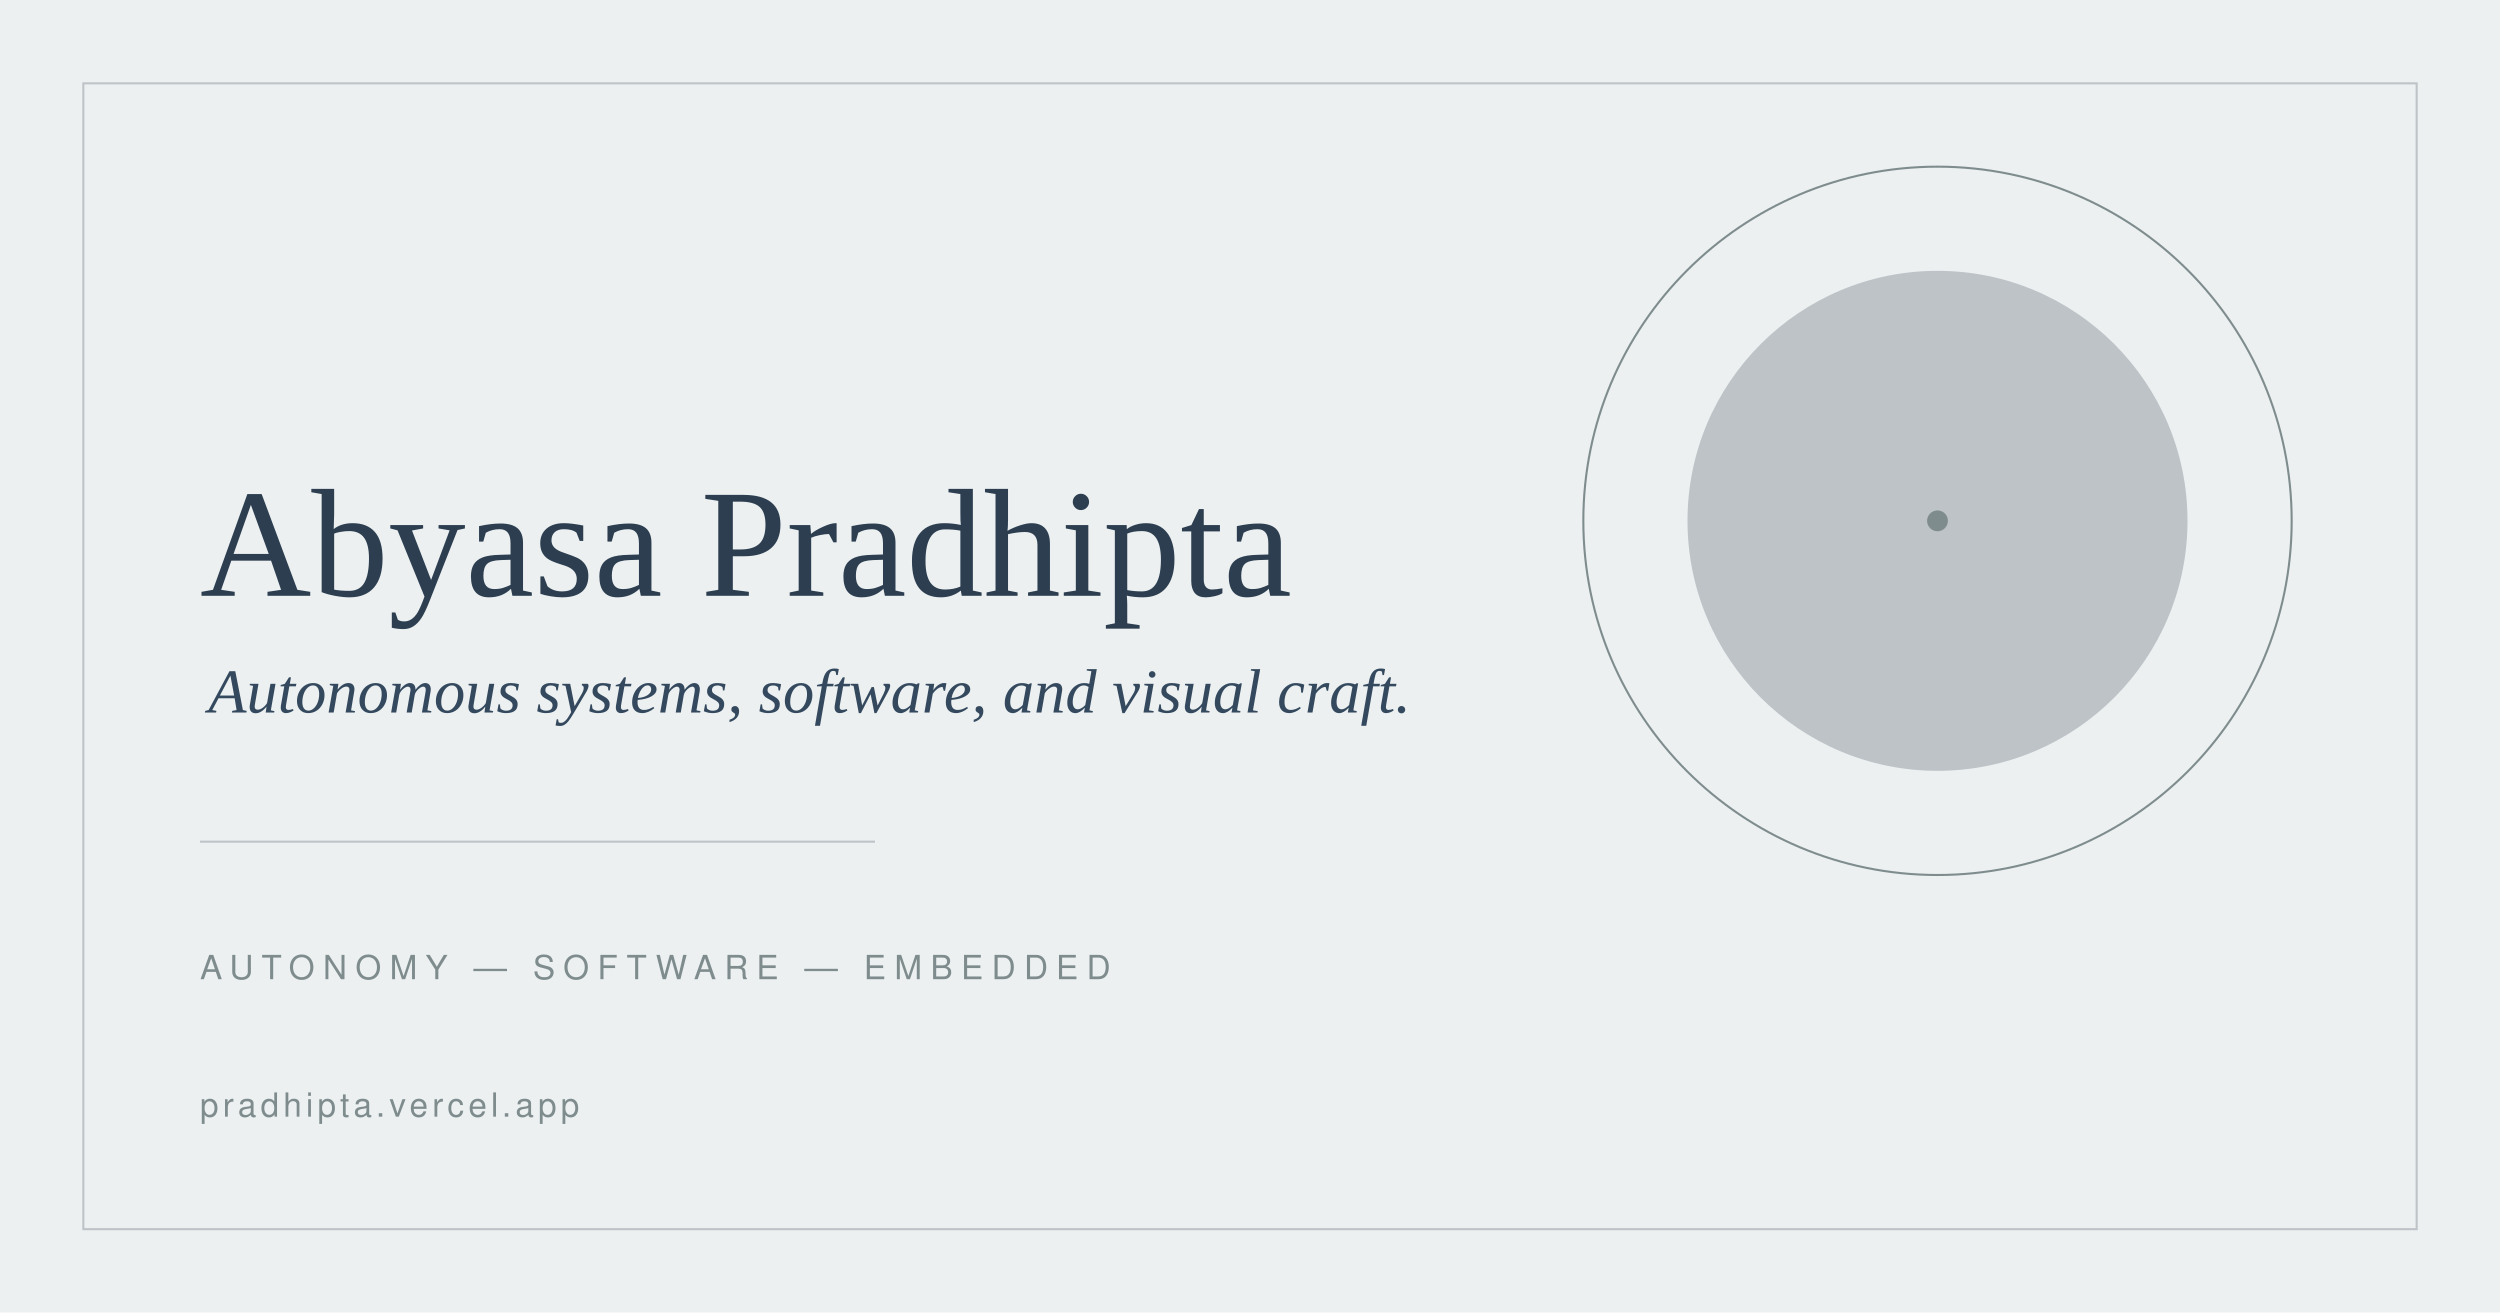
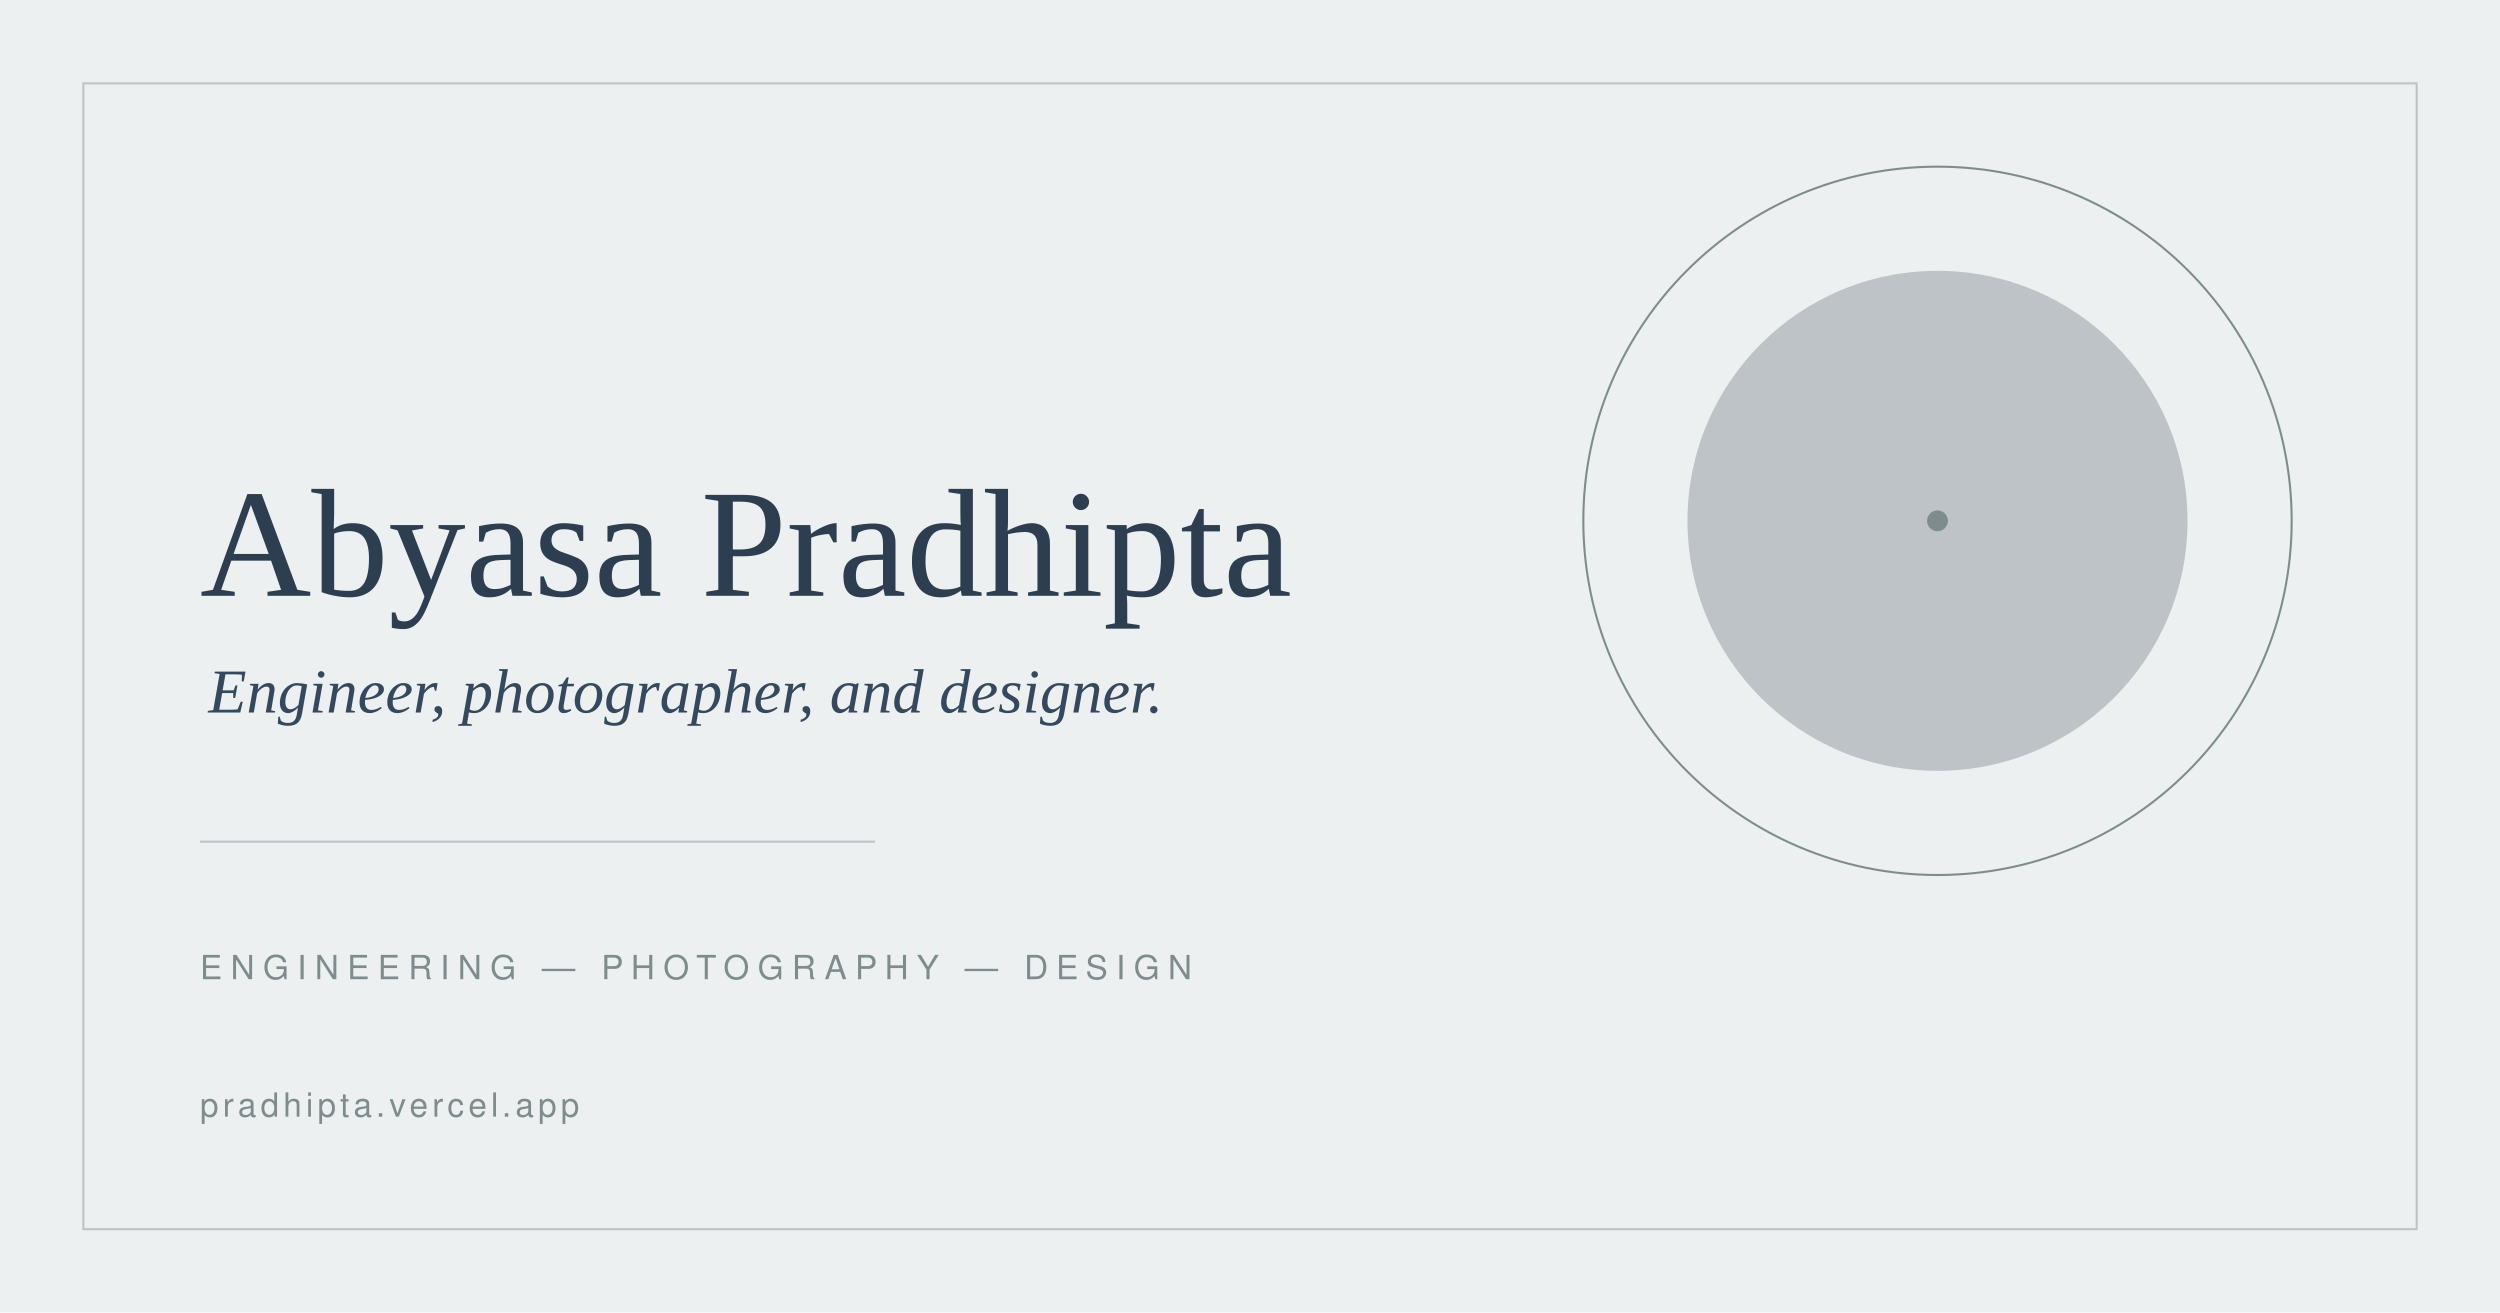
<svg xmlns="http://www.w3.org/2000/svg" viewBox="0 0 1200 630" width="1200" height="630">
  <rect width="1200" height="630" fill="#ecf0f1" />
  <rect x="40" y="40" width="1120" height="550" fill="none" stroke="#bdc3c7" stroke-width="1" />
  <circle cx="930" cy="250" r="170" fill="none" stroke="#7f8c8d" stroke-width="1" />
  <circle cx="930" cy="250" r="120" fill="#bdc3c7" />
  <circle cx="930" cy="250" r="5" fill="#7f8c8d" />
  <text x="96" y="286" font-family="Georgia, 'Times New Roman', serif" font-size="74" fill="#2c3e50">Abyasa Pradhipta</text>
-   <text x="100" y="342" font-family="Georgia, 'Times New Roman', serif" font-size="30" font-style="italic" fill="#34495e">Autonomous systems, software, and visual craft.</text>
+   <text x="100" y="342" font-family="Georgia, 'Times New Roman', serif" font-size="30" font-style="italic" fill="#34495e">Engineer, photographer, and designer.</text>
  <line x1="96" y1="404" x2="420" y2="404" stroke="#bdc3c7" stroke-width="1" />
-   <text x="96" y="470" font-family="Helvetica, Arial, sans-serif" font-size="16" letter-spacing="4" fill="#7f8c8d">AUTONOMY — SOFTWARE — EMBEDDED</text>
+   <text x="96" y="470" font-family="Helvetica, Arial, sans-serif" font-size="16" letter-spacing="4" fill="#7f8c8d">ENGINEERING — PHOTOGRAPHY — DESIGN</text>
  <text x="96" y="536" font-family="Helvetica, Arial, sans-serif" font-size="16" letter-spacing="2" fill="#7f8c8d">pradhipta.vercel.app</text>
</svg>
